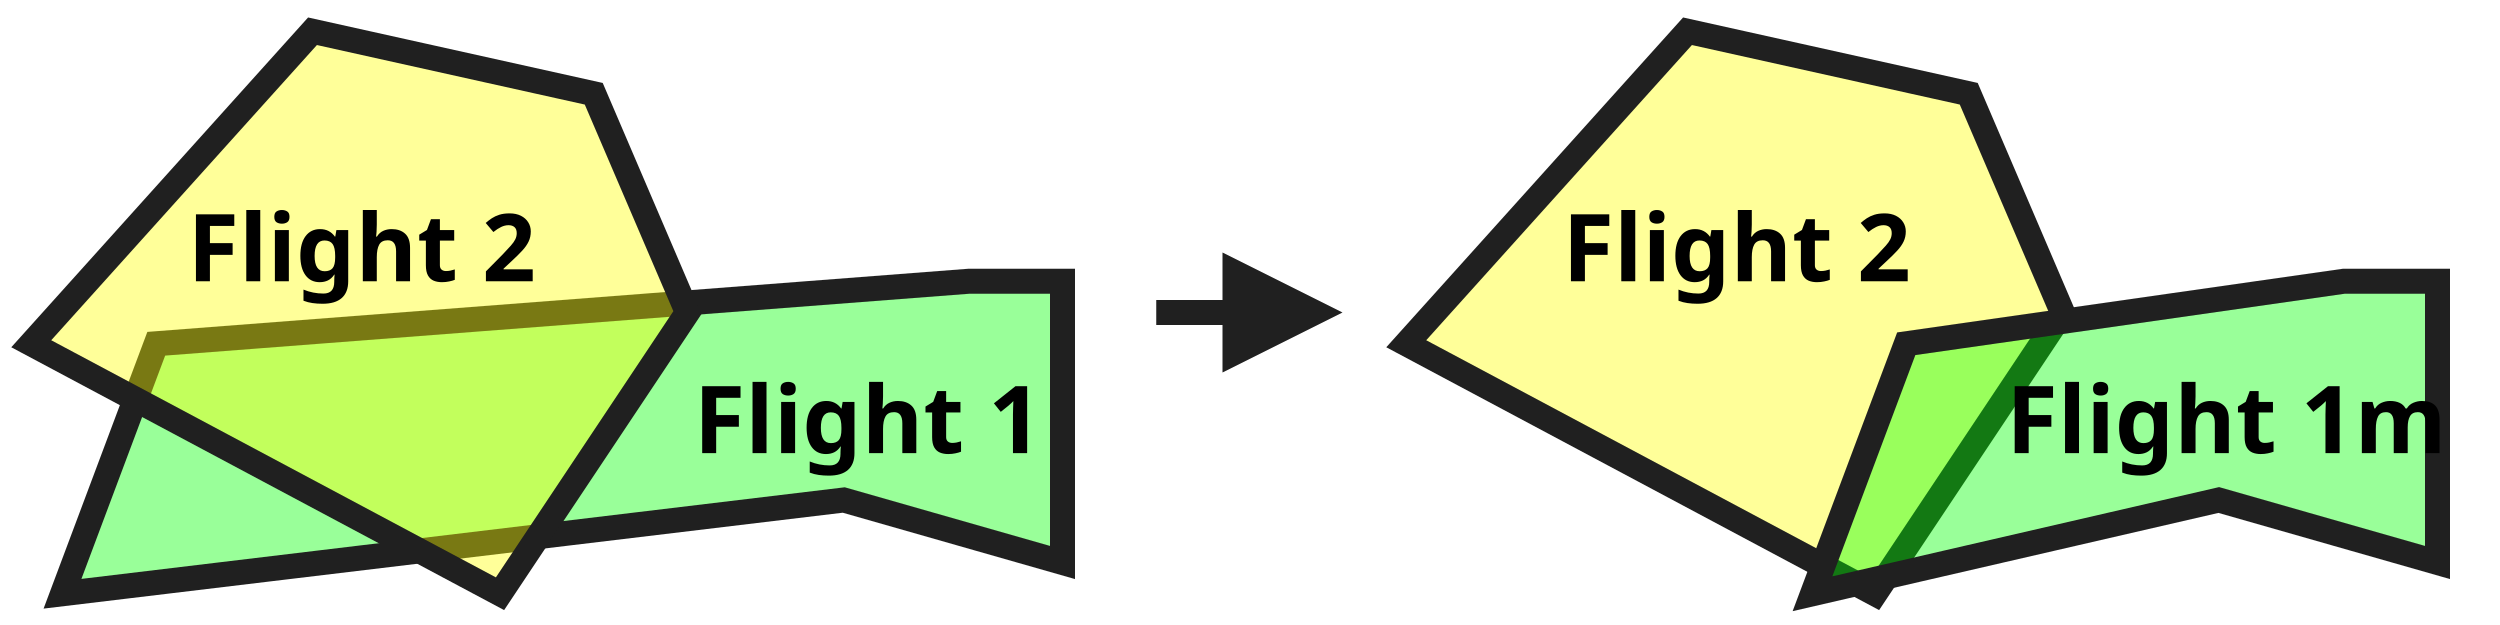
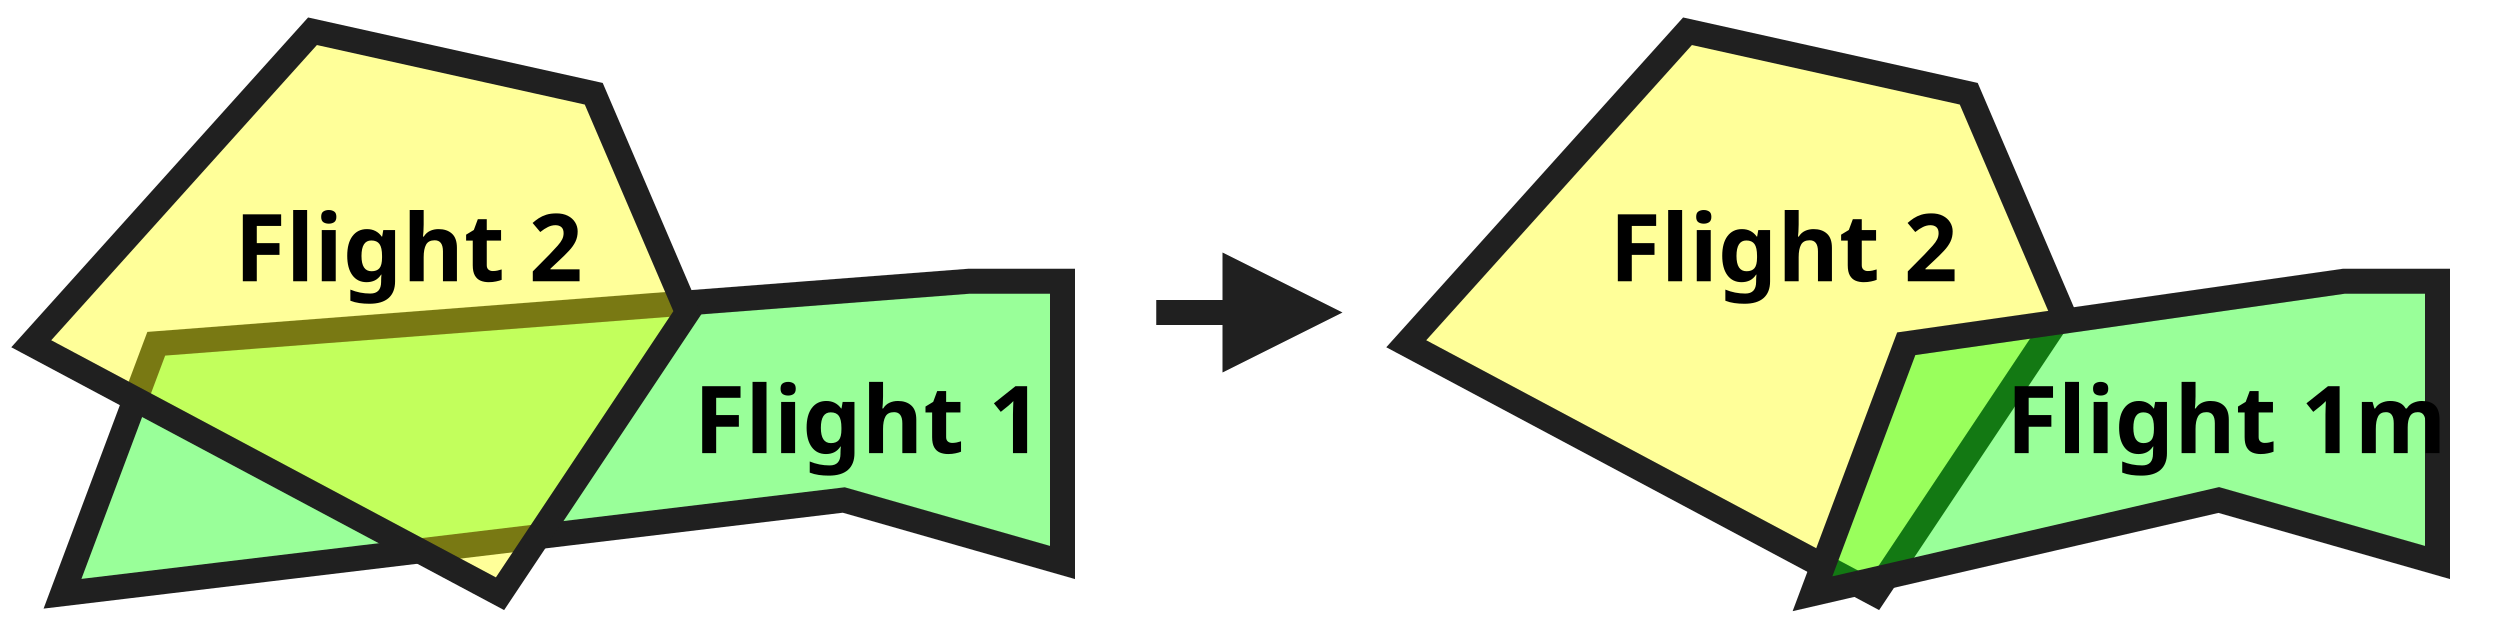
<svg xmlns="http://www.w3.org/2000/svg" width="800" height="200">
  <style>.heavy { font: bold 30px sans-serif; }</style>
  <marker color="#202020" id="arrowhead" viewBox="0 0 10 10" refX="6" refY="4" markerWidth="6" markerHeight="6" orient="auto-start-reverse">
    <path d="M 0 0 L 8 4 L 0 8 Z " fill="#202020" />
  </marker>
  <polygon stroke="#202020" stroke-width="8" points="20 190 50 110 310 90 340 90 340 180 270 160" fill-opacity="0.4" fill="#00ff00" />
  <text class="heavy" x="222" y="145">Flight 1</text>
  <polygon stroke="#202020" stroke-width="8" points="10 110 100 10 190 30 220 100 160 190" fill-opacity="0.4" fill="#ffff00" />
-   <text class="heavy" x="60" y="90">Flight 2</text>
+   <text class="heavy" x="75" y="90">Flight 2</text>
  <polygon stroke="#202020" stroke-width="8" points="450 110 540 10 630 30 660 100 600 190" fill-opacity="0.4" fill="#ffff00" />
-   <text class="heavy" x="500" y="90">Flight 2</text>
+   <text class="heavy" x="515" y="90">Flight 2</text>
  <polygon stroke="#202020" stroke-width="8" points="580 190 610 110 750 90 780 90 780 180 710 160" fill-opacity="0.4" fill="#00ff00" />
  <text class="heavy" x="642" y="145">Flight 1m</text>
  <line stroke="#202020" stroke-width="8" x1="370" y1="100" x2="420" y2="100" marker-end="url(#arrowhead)" />
</svg>
